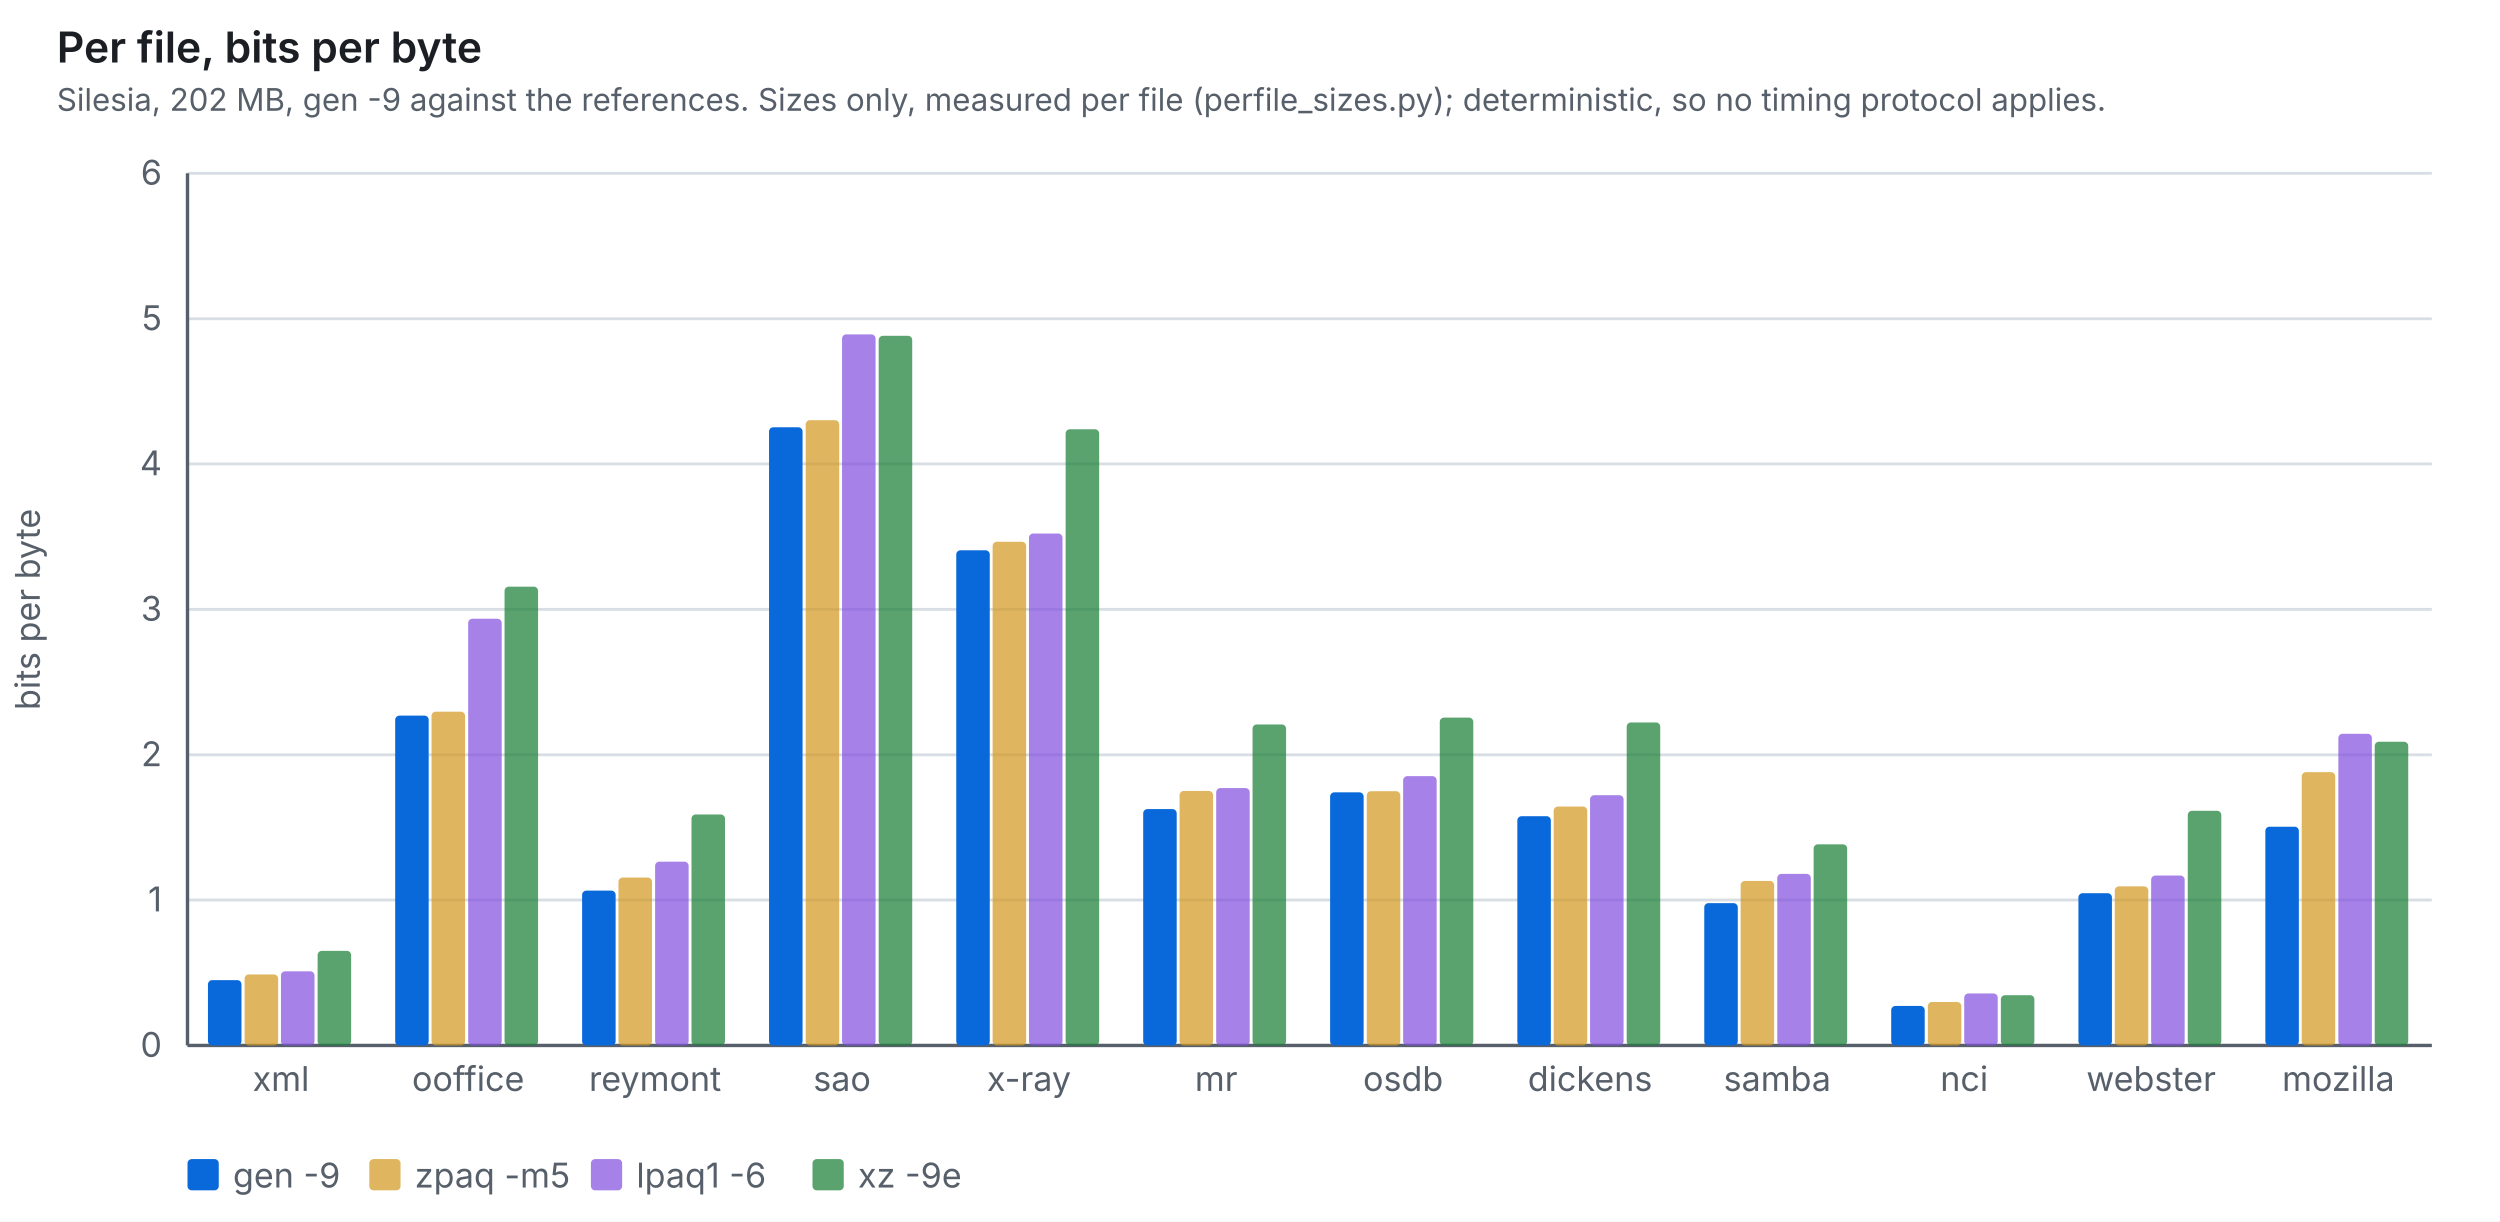
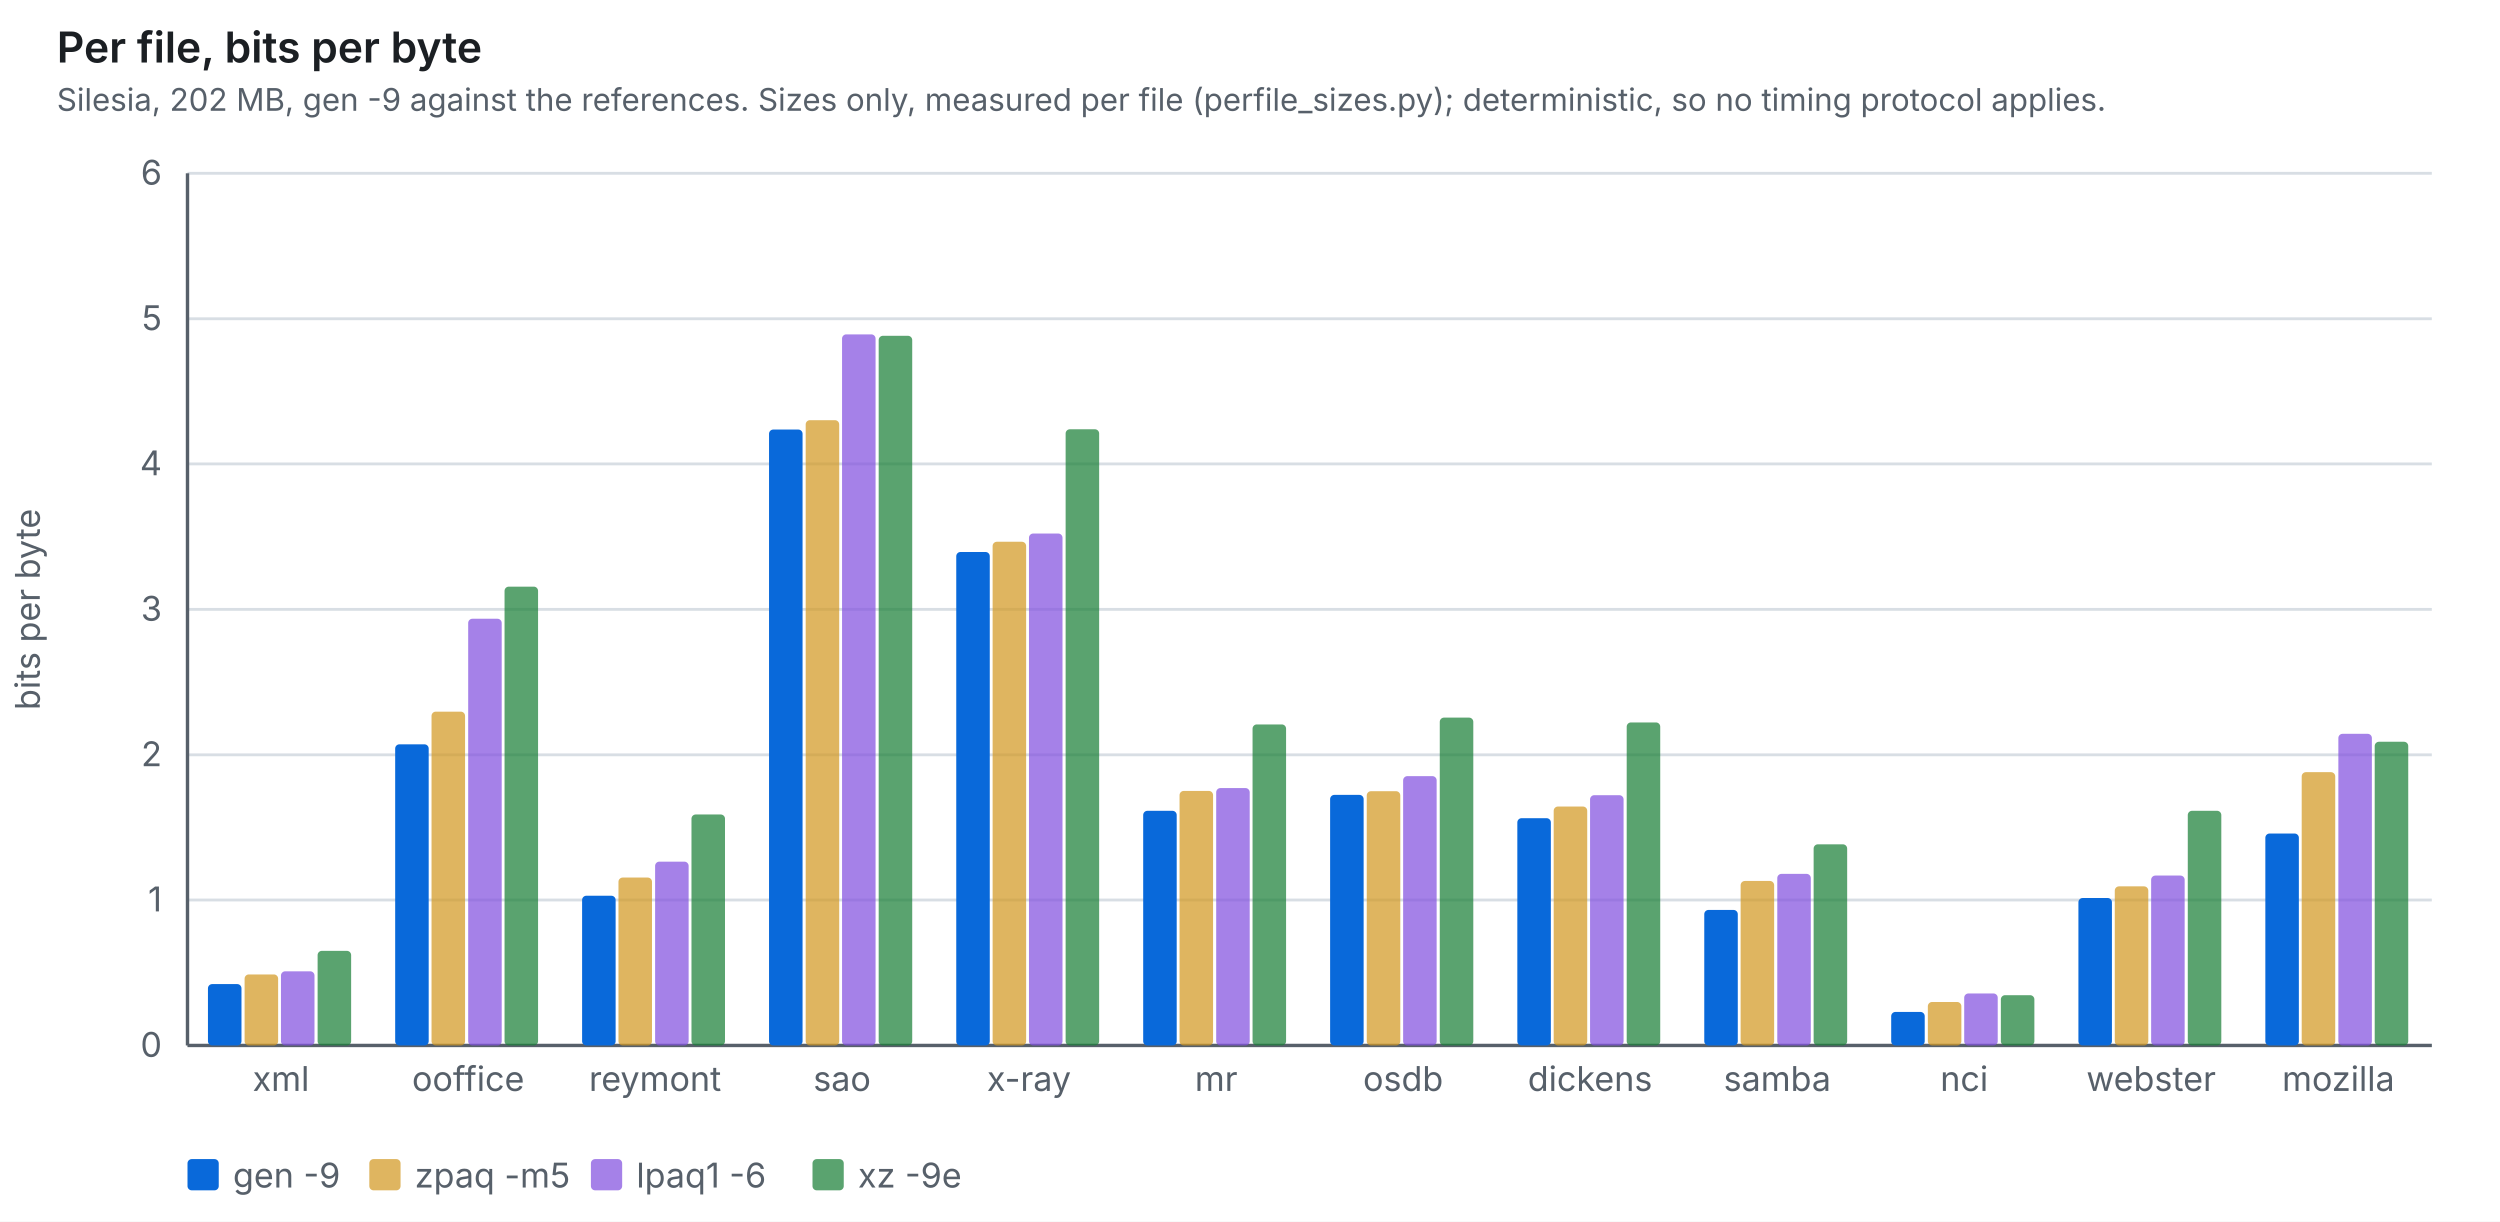
<svg xmlns="http://www.w3.org/2000/svg" width="880" height="430" viewBox="0 0 880 430" font-family="system-ui">
  <style>
  .bg   { fill: #ffffff; }
  .fg   { fill: #1b1f23; }
  .grid { stroke: #d8dee4; stroke-width: 1; }
  .axis { stroke: #57606a; stroke-width: 1.2; }
  .lbl  { fill: #57606a; font: 12px system-ui, -apple-system, Segoe UI, sans-serif; }
  .ttl  { fill: #1b1f23; font: 600 15px system-ui, -apple-system, Segoe UI, sans-serif; }
  .sub  { fill: #57606a; font: 11px system-ui, -apple-system, Segoe UI, sans-serif; }
  .tag  { fill: #1b1f23; font: 11px system-ui, -apple-system, Segoe UI, sans-serif; }
  .tagb { fill: #1b1f23; font: 600 11px system-ui, -apple-system, Segoe UI, sans-serif; }
  .gen  { stroke: #0969da; fill: #0969da; }
  .genl { stroke: #0969da; stroke-width: 2.2; fill: none; }
  .oldl { stroke: #8c959f; stroke-width: 2; fill: none; stroke-dasharray: 5 4; }
  .oldd { stroke: #8c959f; fill: none; stroke-width: 2; }
  @media (prefers-color-scheme: dark) {
    .bg   { fill: #0d1117; }
    .fg   { fill: #e6edf3; }
    .grid { stroke: #30363d; }
    .axis { stroke: #8b949e; }
    .lbl  { fill: #8b949e; }
    .ttl  { fill: #e6edf3; }
    .sub  { fill: #8b949e; }
    .tag  { fill: #e6edf3; }
    .tagb { fill: #e6edf3; }
    .gen  { stroke: #58a6ff; fill: #58a6ff; }
    .genl { stroke: #58a6ff; }
    .oldl { stroke: #6e7681; }
    .oldd { stroke: #6e7681; }
  }
</style>
  <rect class="bg" width="880" height="430" />
  <text class="ttl" x="20" y="22">Per file, bits per byte</text>
  <text class="sub" x="20" y="39">Silesia, 202 MB, gen -9 against the references. Sizes only, measured per file (perfile_sizes.py); deterministic, so no timing protocol applies.</text>
  <text class="lbl" x="461.0" y="420" text-anchor="middle" />
  <text class="lbl" x="14" y="214.5" text-anchor="middle" transform="rotate(-90 14 214.5)">bits per byte</text>
  <line class="grid" x1="66" y1="368.0" x2="856" y2="368.0" />
  <text class="lbl" x="57" y="372.0" text-anchor="end">0</text>
  <line class="grid" x1="66" y1="316.8" x2="856" y2="316.8" />
  <text class="lbl" x="57" y="320.8" text-anchor="end">1</text>
  <line class="grid" x1="66" y1="265.7" x2="856" y2="265.7" />
  <text class="lbl" x="57" y="269.7" text-anchor="end">2</text>
  <line class="grid" x1="66" y1="214.5" x2="856" y2="214.5" />
  <text class="lbl" x="57" y="218.5" text-anchor="end">3</text>
  <line class="grid" x1="66" y1="163.3" x2="856" y2="163.3" />
  <text class="lbl" x="57" y="167.3" text-anchor="end">4</text>
  <line class="grid" x1="66" y1="112.2" x2="856" y2="112.2" />
  <text class="lbl" x="57" y="116.2" text-anchor="end">5</text>
  <line class="grid" x1="66" y1="61.0" x2="856" y2="61.0" />
  <text class="lbl" x="57" y="65.0" text-anchor="end">6</text>
  <line class="axis" x1="66" y1="61" x2="66" y2="368" />
  <line class="axis" x1="66" y1="368" x2="856" y2="368" />
-   <rect x="73.2" y="345.0" width="11.8" height="23.0" fill="#0969da" opacity="1.0" rx="1.5" />
+   <rect x="73.2" y="346.4" width="11.8" height="21.6" fill="#0969da" opacity="1.0" rx="1.5" />
  <rect x="86.1" y="343.0" width="11.8" height="25.0" fill="#d29922" opacity="0.72" rx="1.5" />
  <rect x="98.9" y="341.9" width="11.8" height="26.1" fill="#8250df" opacity="0.72" rx="1.5" />
  <rect x="111.8" y="334.7" width="11.8" height="33.3" fill="#1a7f37" opacity="0.72" rx="1.5" />
  <text class="lbl" x="98.9" y="384.0" text-anchor="middle">xml</text>
-   <rect x="139.1" y="251.9" width="11.8" height="116.1" fill="#0969da" opacity="1.0" rx="1.5" />
+   <rect x="139.1" y="262.0" width="11.8" height="106.0" fill="#0969da" opacity="1.0" rx="1.5" />
  <rect x="151.9" y="250.5" width="11.8" height="117.5" fill="#d29922" opacity="0.72" rx="1.5" />
  <rect x="164.8" y="217.8" width="11.8" height="150.2" fill="#8250df" opacity="0.72" rx="1.5" />
  <rect x="177.6" y="206.5" width="11.8" height="161.5" fill="#1a7f37" opacity="0.72" rx="1.5" />
  <text class="lbl" x="164.8" y="384.0" text-anchor="middle">ooffice</text>
-   <rect x="204.9" y="313.5" width="11.8" height="54.5" fill="#0969da" opacity="1.0" rx="1.5" />
+   <rect x="204.9" y="315.3" width="11.8" height="52.7" fill="#0969da" opacity="1.0" rx="1.5" />
  <rect x="217.7" y="308.9" width="11.8" height="59.1" fill="#d29922" opacity="0.72" rx="1.5" />
  <rect x="230.6" y="303.3" width="11.8" height="64.7" fill="#8250df" opacity="0.72" rx="1.5" />
  <rect x="243.4" y="286.7" width="11.8" height="81.3" fill="#1a7f37" opacity="0.72" rx="1.5" />
  <text class="lbl" x="230.6" y="384.0" text-anchor="middle">reymont</text>
-   <rect x="270.7" y="150.4" width="11.8" height="217.6" fill="#0969da" opacity="1.0" rx="1.5" />
+   <rect x="270.7" y="151.2" width="11.8" height="216.8" fill="#0969da" opacity="1.0" rx="1.5" />
  <rect x="283.6" y="147.9" width="11.8" height="220.1" fill="#d29922" opacity="0.72" rx="1.5" />
  <rect x="296.4" y="117.7" width="11.8" height="250.3" fill="#8250df" opacity="0.72" rx="1.5" />
  <rect x="309.3" y="118.2" width="11.8" height="249.8" fill="#1a7f37" opacity="0.72" rx="1.5" />
  <text class="lbl" x="296.4" y="384.0" text-anchor="middle">sao</text>
-   <rect x="336.6" y="193.7" width="11.8" height="174.3" fill="#0969da" opacity="1.0" rx="1.5" />
+   <rect x="336.6" y="194.3" width="11.8" height="173.7" fill="#0969da" opacity="1.0" rx="1.5" />
  <rect x="349.4" y="190.7" width="11.8" height="177.3" fill="#d29922" opacity="0.72" rx="1.5" />
  <rect x="362.2" y="187.8" width="11.8" height="180.2" fill="#8250df" opacity="0.72" rx="1.5" />
  <rect x="375.1" y="151.1" width="11.8" height="216.9" fill="#1a7f37" opacity="0.72" rx="1.5" />
  <text class="lbl" x="362.2" y="384.0" text-anchor="middle">x-ray</text>
-   <rect x="402.4" y="284.8" width="11.8" height="83.2" fill="#0969da" opacity="1.0" rx="1.5" />
+   <rect x="402.4" y="285.4" width="11.8" height="82.6" fill="#0969da" opacity="1.0" rx="1.5" />
  <rect x="415.2" y="278.4" width="11.8" height="89.6" fill="#d29922" opacity="0.72" rx="1.5" />
  <rect x="428.1" y="277.4" width="11.8" height="90.6" fill="#8250df" opacity="0.72" rx="1.5" />
  <rect x="440.9" y="255.0" width="11.8" height="113.0" fill="#1a7f37" opacity="0.72" rx="1.5" />
  <text class="lbl" x="428.1" y="384.0" text-anchor="middle">mr</text>
-   <rect x="468.2" y="278.9" width="11.8" height="89.1" fill="#0969da" opacity="1.0" rx="1.5" />
+   <rect x="468.2" y="279.8" width="11.8" height="88.2" fill="#0969da" opacity="1.0" rx="1.5" />
  <rect x="481.1" y="278.5" width="11.8" height="89.5" fill="#d29922" opacity="0.72" rx="1.5" />
  <rect x="493.9" y="273.2" width="11.8" height="94.8" fill="#8250df" opacity="0.72" rx="1.5" />
  <rect x="506.8" y="252.6" width="11.8" height="115.4" fill="#1a7f37" opacity="0.72" rx="1.5" />
  <text class="lbl" x="493.9" y="384.0" text-anchor="middle">osdb</text>
-   <rect x="534.1" y="287.3" width="11.8" height="80.7" fill="#0969da" opacity="1.0" rx="1.5" />
+   <rect x="534.1" y="288.0" width="11.8" height="80.0" fill="#0969da" opacity="1.0" rx="1.5" />
  <rect x="546.9" y="283.9" width="11.8" height="84.1" fill="#d29922" opacity="0.72" rx="1.5" />
  <rect x="559.7" y="279.9" width="11.8" height="88.1" fill="#8250df" opacity="0.72" rx="1.5" />
  <rect x="572.6" y="254.3" width="11.8" height="113.7" fill="#1a7f37" opacity="0.72" rx="1.5" />
  <text class="lbl" x="559.7" y="384.0" text-anchor="middle">dickens</text>
-   <rect x="599.9" y="317.9" width="11.8" height="50.1" fill="#0969da" opacity="1.0" rx="1.5" />
+   <rect x="599.9" y="320.3" width="11.8" height="47.7" fill="#0969da" opacity="1.0" rx="1.5" />
  <rect x="612.7" y="310.1" width="11.8" height="57.9" fill="#d29922" opacity="0.72" rx="1.5" />
  <rect x="625.6" y="307.6" width="11.8" height="60.4" fill="#8250df" opacity="0.72" rx="1.5" />
  <rect x="638.4" y="297.2" width="11.8" height="70.8" fill="#1a7f37" opacity="0.72" rx="1.5" />
  <text class="lbl" x="625.6" y="384.0" text-anchor="middle">samba</text>
-   <rect x="665.7" y="354.1" width="11.8" height="13.9" fill="#0969da" opacity="1.0" rx="1.5" />
+   <rect x="665.7" y="356.2" width="11.8" height="11.8" fill="#0969da" opacity="1.0" rx="1.5" />
  <rect x="678.6" y="352.7" width="11.8" height="15.3" fill="#d29922" opacity="0.72" rx="1.5" />
  <rect x="691.4" y="349.7" width="11.8" height="18.3" fill="#8250df" opacity="0.72" rx="1.5" />
  <rect x="704.3" y="350.3" width="11.8" height="17.7" fill="#1a7f37" opacity="0.72" rx="1.5" />
  <text class="lbl" x="691.4" y="384.0" text-anchor="middle">nci</text>
-   <rect x="731.6" y="314.4" width="11.8" height="53.6" fill="#0969da" opacity="1.0" rx="1.5" />
+   <rect x="731.6" y="316.1" width="11.8" height="51.9" fill="#0969da" opacity="1.0" rx="1.5" />
  <rect x="744.4" y="312.0" width="11.8" height="56.0" fill="#d29922" opacity="0.72" rx="1.5" />
  <rect x="757.2" y="308.2" width="11.8" height="59.8" fill="#8250df" opacity="0.72" rx="1.5" />
  <rect x="770.1" y="285.4" width="11.8" height="82.6" fill="#1a7f37" opacity="0.72" rx="1.5" />
  <text class="lbl" x="757.2" y="384.0" text-anchor="middle">webster</text>
-   <rect x="797.4" y="291.0" width="11.8" height="77.0" fill="#0969da" opacity="1.0" rx="1.5" />
+   <rect x="797.4" y="293.4" width="11.8" height="74.6" fill="#0969da" opacity="1.0" rx="1.5" />
  <rect x="810.2" y="271.8" width="11.8" height="96.2" fill="#d29922" opacity="0.72" rx="1.5" />
  <rect x="823.1" y="258.3" width="11.8" height="109.7" fill="#8250df" opacity="0.72" rx="1.5" />
  <rect x="835.9" y="261.1" width="11.8" height="106.9" fill="#1a7f37" opacity="0.72" rx="1.5" />
  <text class="lbl" x="823.1" y="384.0" text-anchor="middle">mozilla</text>
  <rect x="66" y="408" width="11" height="11" fill="#0969da" opacity="1.0" rx="1.5" />
  <text class="lbl" x="82.0" y="418.0" text-anchor="start">gen -9</text>
  <rect x="130.0" y="408" width="11" height="11" fill="#d29922" opacity="0.72" rx="1.5" />
  <text class="lbl" x="146.0" y="418.0" text-anchor="start">zpaq -m5</text>
  <rect x="208.0" y="408" width="11" height="11" fill="#8250df" opacity="0.72" rx="1.5" />
  <text class="lbl" x="224.0" y="418.0" text-anchor="start">lpaq1 -6</text>
  <rect x="286.0" y="408" width="11" height="11" fill="#1a7f37" opacity="0.72" rx="1.5" />
  <text class="lbl" x="302.0" y="418.0" text-anchor="start">xz -9e</text>
</svg>
